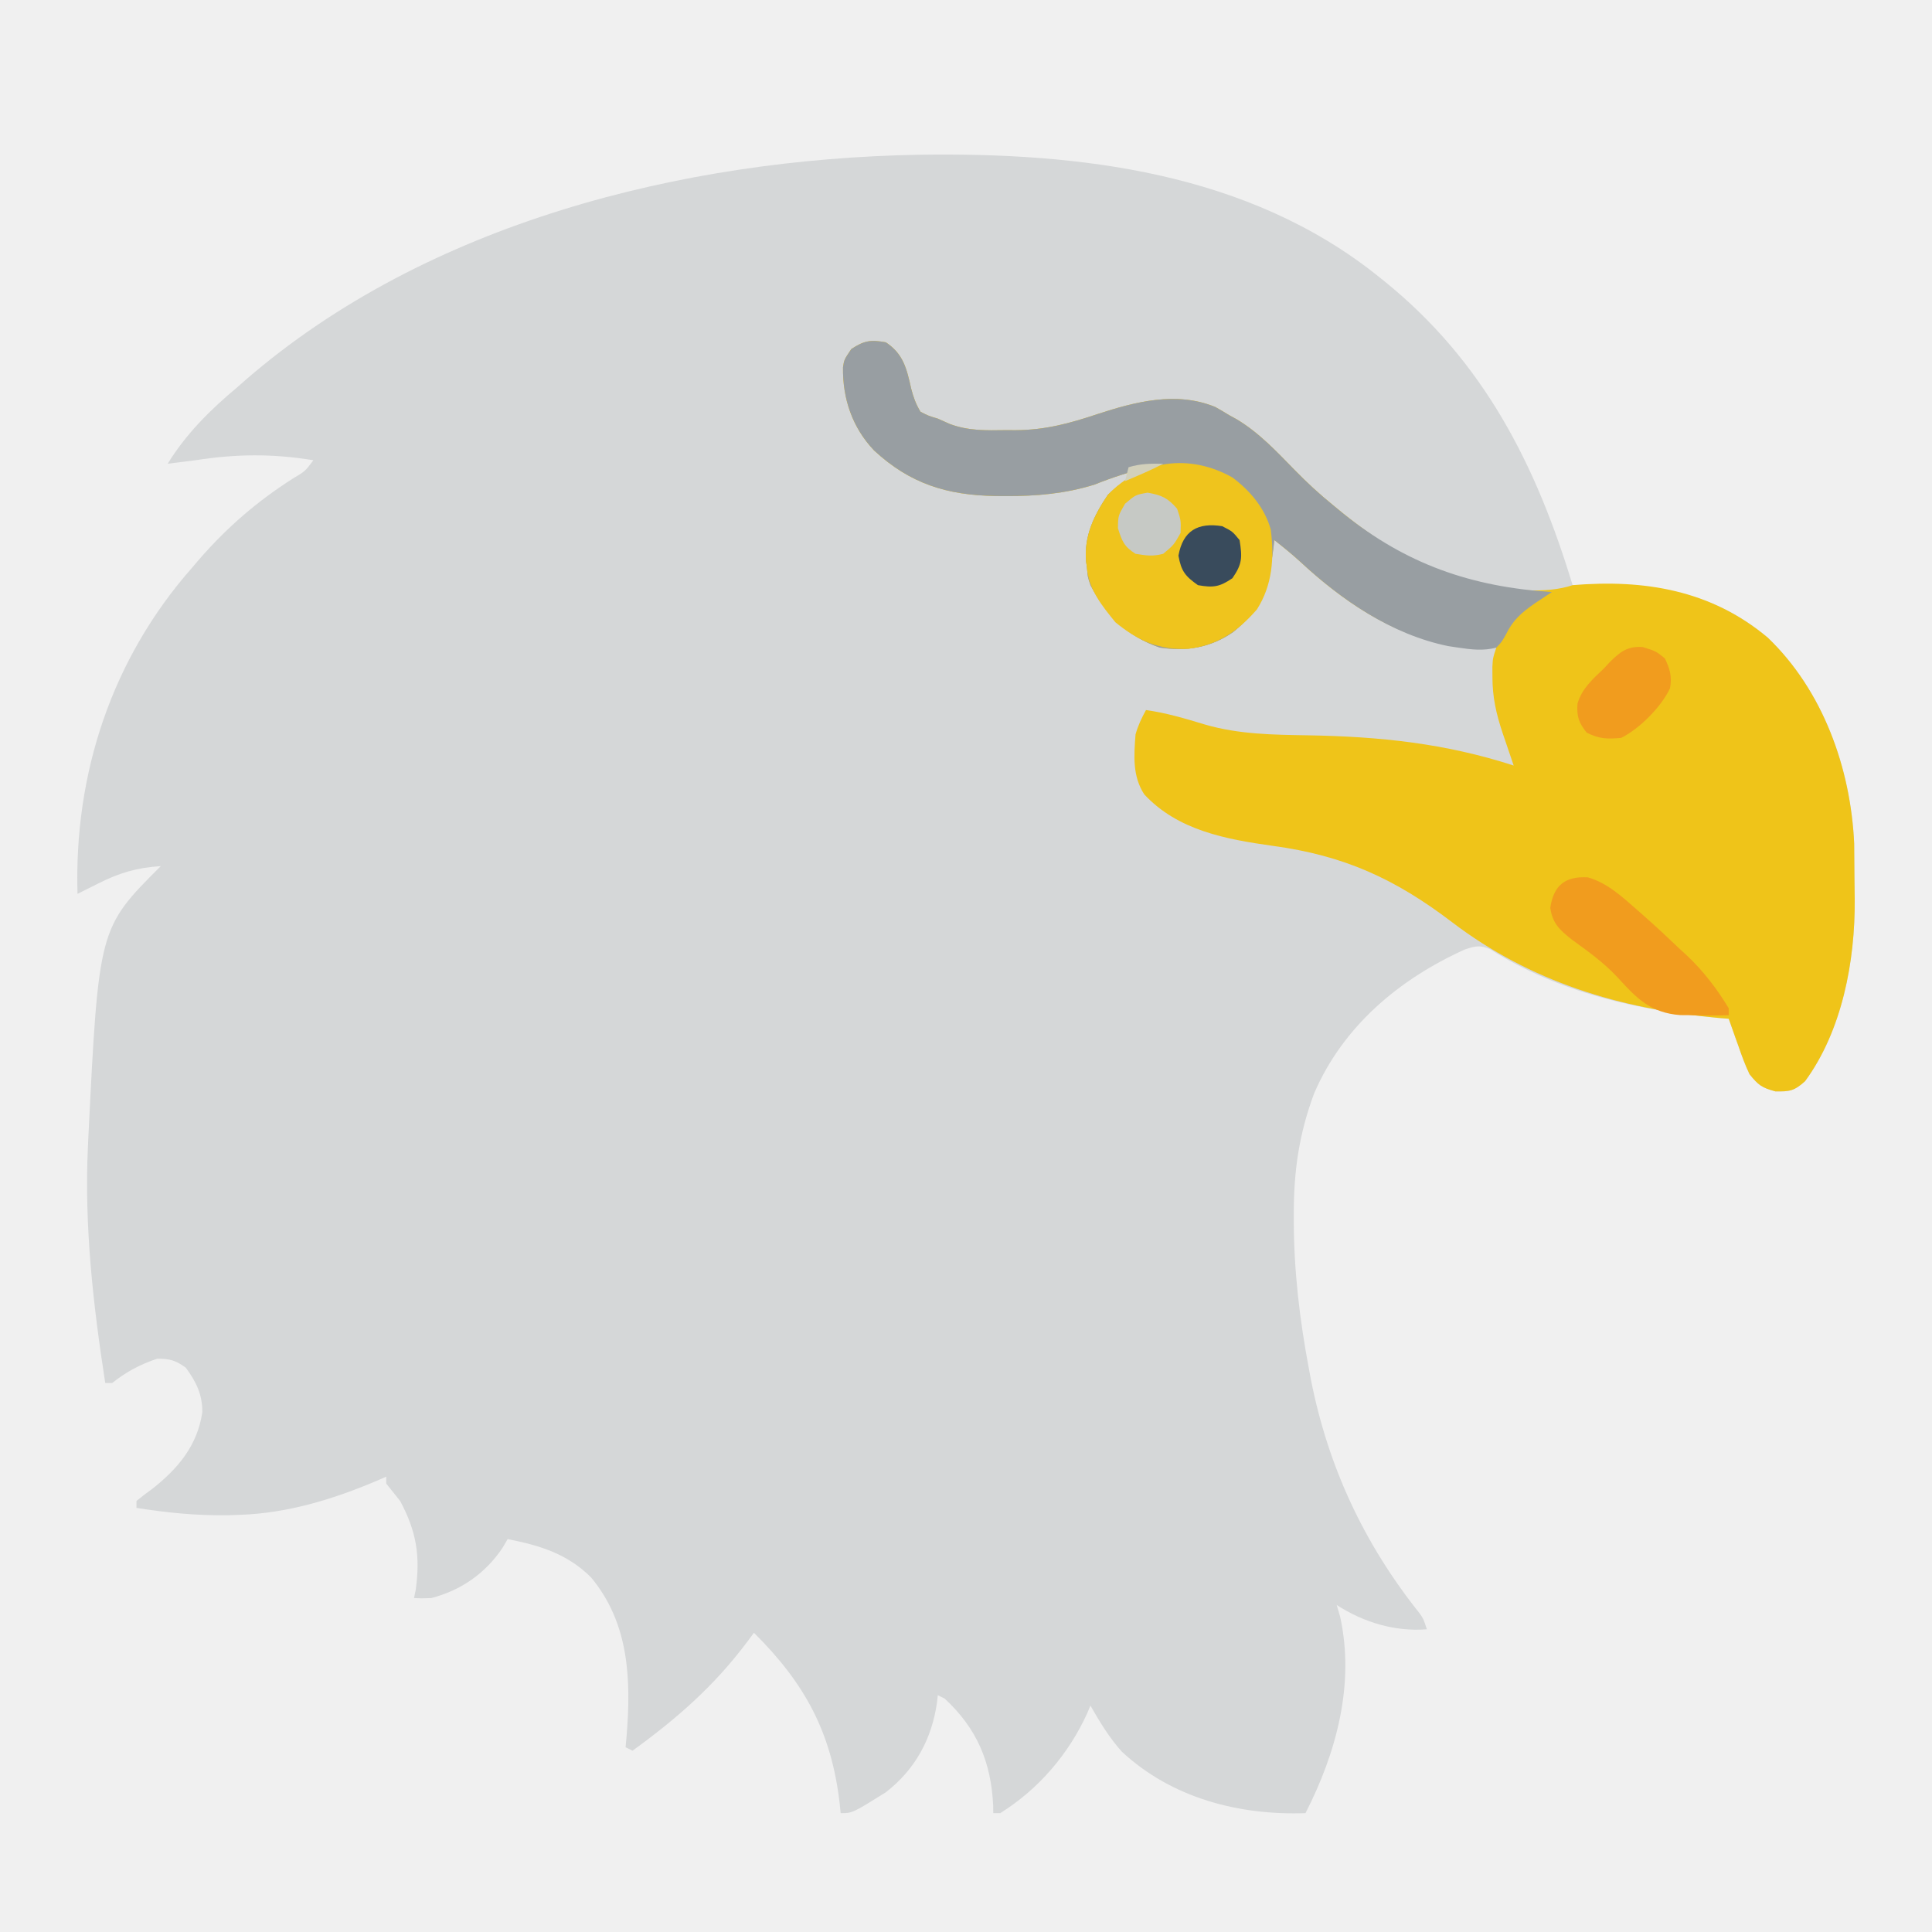
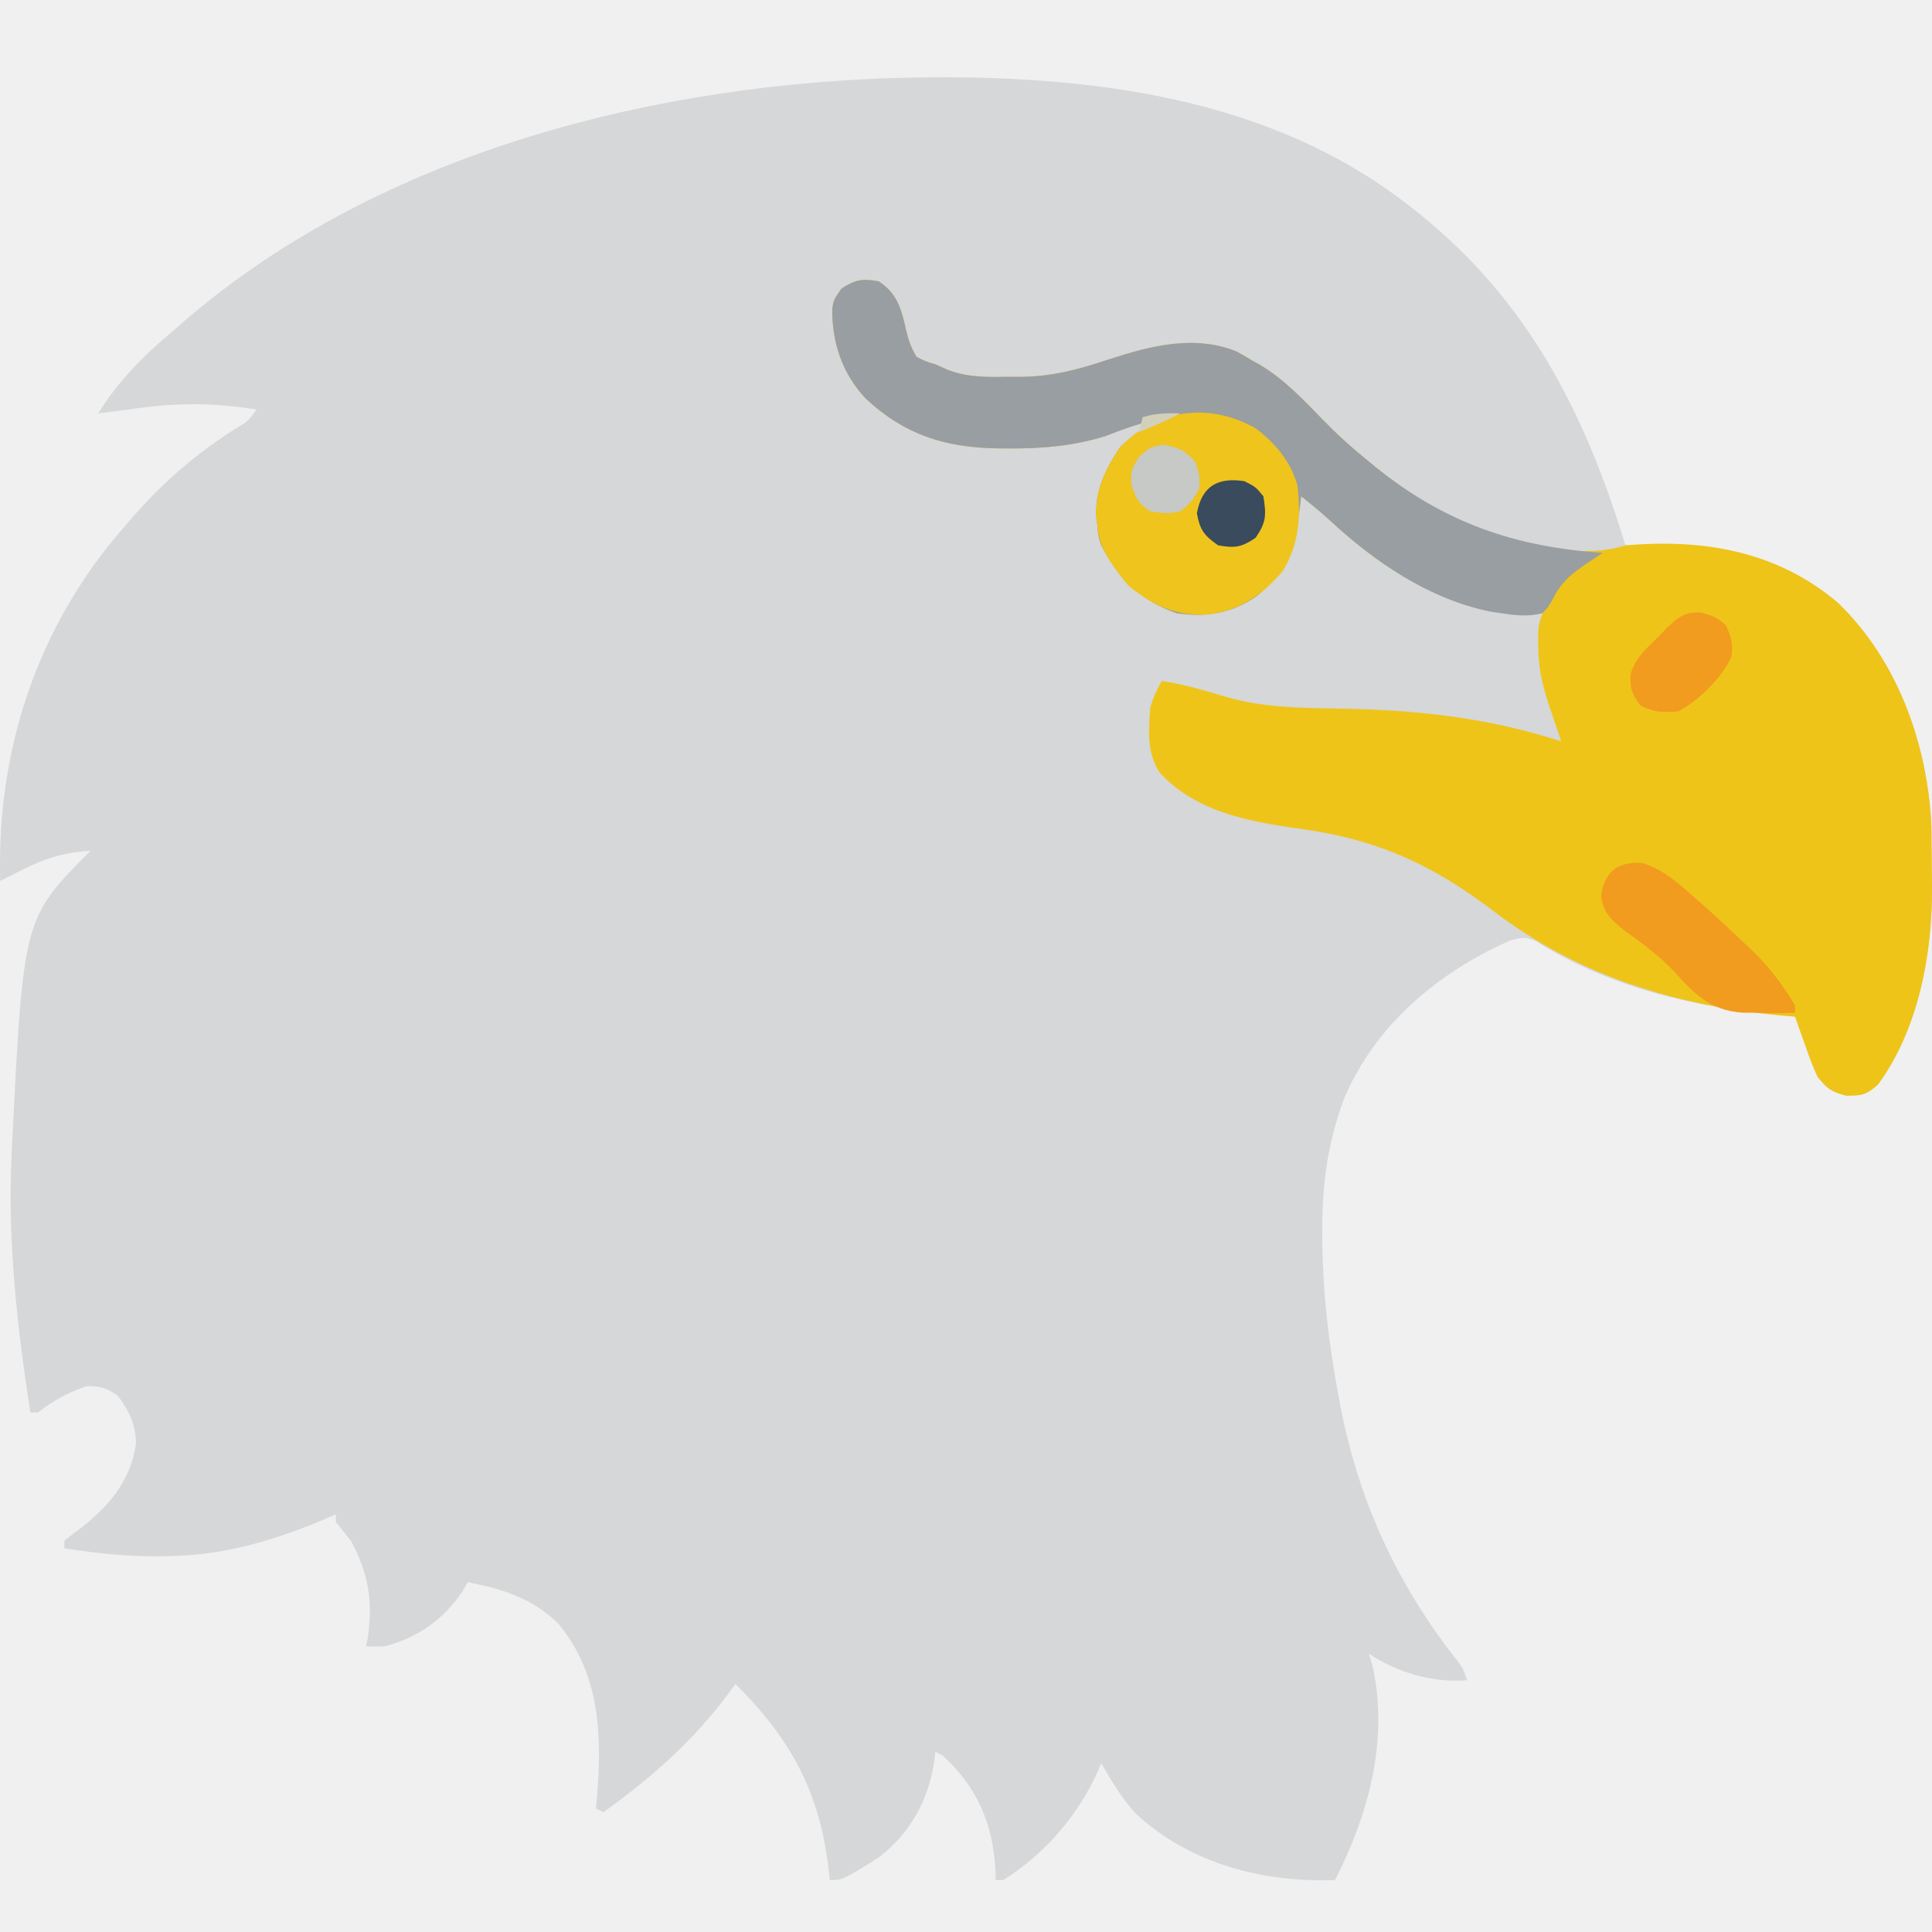
<svg xmlns="http://www.w3.org/2000/svg" width="50" height="50" viewBox="0 0 50 50" fill="none">
-   <path d="M23.767 4.005C27.936 3.94 32.307 4.454 35.672 7.153C35.724 7.195 35.777 7.238 35.832 7.281C38.406 9.364 39.753 12.027 40.699 15.143C40.777 15.14 40.777 15.14 40.857 15.137C42.701 15.08 44.276 15.266 45.749 16.501C47.177 17.871 47.895 19.875 47.985 21.831C47.988 22.127 47.991 22.422 47.992 22.718C47.993 22.906 47.996 23.093 47.999 23.281C48.011 24.869 47.674 26.673 46.714 27.981C46.434 28.231 46.321 28.251 45.945 28.245C45.592 28.149 45.504 28.082 45.277 27.802C45.161 27.561 45.073 27.313 44.986 27.061C44.962 26.994 44.937 26.927 44.913 26.858C44.854 26.694 44.796 26.53 44.739 26.365C44.598 26.354 44.598 26.354 44.455 26.342C42.396 26.153 40.327 25.683 38.561 24.564C38.301 24.453 38.183 24.483 37.916 24.57C36.21 25.339 34.753 26.562 34.007 28.304C33.617 29.354 33.482 30.308 33.483 31.426C33.483 31.517 33.483 31.517 33.483 31.609C33.487 32.903 33.636 34.161 33.876 35.432C33.892 35.519 33.909 35.606 33.925 35.696C34.37 37.961 35.305 39.958 36.741 41.755C36.839 41.897 36.839 41.897 36.928 42.166C36.1 42.231 35.29 41.988 34.594 41.537C34.624 41.639 34.653 41.741 34.684 41.846C35.066 43.594 34.583 45.366 33.786 46.924C32.055 46.984 30.326 46.533 29.035 45.335C28.708 44.973 28.462 44.563 28.22 44.141C28.193 44.206 28.165 44.271 28.137 44.339C27.657 45.395 26.879 46.304 25.886 46.924C25.827 46.924 25.767 46.924 25.706 46.924C25.705 46.859 25.704 46.793 25.703 46.726C25.649 45.599 25.282 44.734 24.45 43.961C24.39 43.932 24.331 43.902 24.27 43.871C24.263 43.932 24.257 43.993 24.25 44.056C24.116 45.003 23.686 45.794 22.924 46.385C22.061 46.924 22.061 46.924 21.756 46.924C21.748 46.839 21.739 46.755 21.73 46.667C21.515 44.823 20.826 43.561 19.512 42.256C19.457 42.33 19.401 42.405 19.344 42.483C18.486 43.629 17.526 44.47 16.37 45.308C16.311 45.278 16.251 45.249 16.19 45.218C16.199 45.124 16.207 45.029 16.216 44.932C16.335 43.461 16.283 42.008 15.296 40.823C14.688 40.214 13.965 39.993 13.138 39.832C13.094 39.907 13.049 39.983 13.003 40.062C12.555 40.724 11.936 41.155 11.163 41.358C10.912 41.367 10.912 41.367 10.714 41.358C10.729 41.287 10.744 41.217 10.759 41.145C10.88 40.27 10.779 39.633 10.355 38.844C10.236 38.694 10.116 38.544 9.996 38.395C9.996 38.336 9.996 38.277 9.996 38.216C9.916 38.25 9.837 38.285 9.755 38.321C8.634 38.797 7.451 39.16 6.225 39.203C6.124 39.207 6.023 39.21 5.919 39.214C5.106 39.228 4.334 39.151 3.532 39.024C3.532 38.964 3.532 38.905 3.532 38.844C3.665 38.735 3.803 38.631 3.942 38.53C4.609 38.005 5.112 37.406 5.236 36.545C5.239 36.087 5.074 35.754 4.806 35.393C4.541 35.205 4.398 35.163 4.071 35.163C3.636 35.305 3.261 35.506 2.904 35.792C2.844 35.792 2.785 35.792 2.724 35.792C2.412 33.788 2.179 31.718 2.275 29.687C2.279 29.605 2.283 29.522 2.286 29.438C2.555 24.02 2.555 24.02 4.161 22.415C3.546 22.454 3.092 22.587 2.545 22.864C2.448 22.912 2.351 22.961 2.251 23.01C2.13 23.071 2.13 23.071 2.006 23.133C1.914 20.018 2.893 17.052 4.969 14.694C5.034 14.618 5.1 14.541 5.167 14.462C5.887 13.638 6.659 12.971 7.58 12.384C7.896 12.197 7.896 12.197 8.111 11.911C7.049 11.738 6.119 11.746 5.058 11.911C4.819 11.943 4.58 11.972 4.34 12.001C4.816 11.227 5.442 10.605 6.136 10.026C6.211 9.96 6.286 9.893 6.364 9.825C11.059 5.763 17.674 4.116 23.767 4.005Z" fill="#D5D7D8" />
-   <path d="M22.925 8.859C23.384 9.162 23.467 9.551 23.582 10.06C23.639 10.283 23.703 10.459 23.822 10.655C24.02 10.759 24.02 10.759 24.271 10.834C24.374 10.88 24.476 10.926 24.582 10.973C25.058 11.151 25.519 11.14 26.022 11.132C26.111 11.132 26.2 11.132 26.292 11.133C27.058 11.127 27.681 10.957 28.401 10.717C29.388 10.395 30.44 10.121 31.448 10.531C31.571 10.599 31.693 10.67 31.812 10.745C31.874 10.779 31.936 10.812 31.999 10.847C32.587 11.198 33.038 11.686 33.513 12.171C33.828 12.494 34.155 12.794 34.506 13.079C34.591 13.149 34.676 13.219 34.764 13.291C35.783 14.108 36.812 14.744 38.096 15.054C38.177 15.074 38.258 15.094 38.342 15.115C39.063 15.271 39.99 15.38 40.7 15.144C42.559 14.988 44.282 15.271 45.75 16.502C47.178 17.872 47.896 19.875 47.986 21.831C47.99 22.127 47.992 22.423 47.993 22.719C47.994 22.906 47.997 23.094 48 23.282C48.012 24.87 47.675 26.673 46.715 27.982C46.436 28.232 46.322 28.252 45.946 28.245C45.593 28.149 45.506 28.083 45.279 27.802C45.163 27.561 45.074 27.314 44.987 27.061C44.963 26.995 44.939 26.928 44.914 26.859C44.855 26.695 44.797 26.53 44.74 26.366C44.599 26.354 44.599 26.354 44.456 26.342C41.929 26.111 39.608 25.413 37.575 23.863C36.101 22.741 34.782 22.14 32.942 21.891C31.724 21.72 30.482 21.492 29.613 20.558C29.304 20.082 29.346 19.553 29.388 19.004C29.456 18.769 29.54 18.591 29.658 18.376C30.183 18.449 30.679 18.598 31.185 18.751C32.065 19.006 32.942 19.015 33.852 19.03C35.715 19.062 37.394 19.236 39.174 19.812C39.142 19.72 39.111 19.628 39.079 19.533C39.038 19.411 38.996 19.289 38.955 19.167C38.924 19.076 38.924 19.076 38.892 18.984C38.723 18.48 38.623 18.043 38.624 17.512C38.624 17.427 38.623 17.343 38.623 17.256C38.635 17.029 38.635 17.029 38.725 16.76C38.666 16.763 38.607 16.766 38.547 16.769C36.64 16.826 34.99 15.785 33.637 14.525C33.425 14.332 33.205 14.153 32.979 13.977C32.971 14.053 32.962 14.128 32.953 14.207C32.83 15.141 32.662 15.754 31.914 16.358C31.333 16.761 30.716 16.863 30.017 16.76C29.166 16.466 28.636 15.929 28.221 15.144C28.148 14.925 28.148 14.925 28.132 14.695C28.124 14.639 28.116 14.583 28.108 14.526C28.054 13.871 28.309 13.345 28.67 12.809C28.99 12.492 29.344 12.287 29.747 12.091C29.255 12.203 28.798 12.352 28.329 12.54C27.572 12.777 26.817 12.842 26.027 12.838C25.937 12.837 25.847 12.837 25.753 12.836C24.507 12.816 23.548 12.517 22.622 11.659C22.058 11.066 21.805 10.317 21.817 9.505C21.847 9.308 21.847 9.308 22.032 9.033C22.366 8.813 22.532 8.789 22.925 8.859Z" fill="#EFC419" />
-   <path d="M22.925 8.859C23.384 9.162 23.467 9.551 23.582 10.06C23.639 10.283 23.703 10.459 23.822 10.655C24.02 10.759 24.02 10.759 24.271 10.834C24.374 10.88 24.476 10.926 24.582 10.973C25.058 11.151 25.519 11.14 26.022 11.132C26.111 11.132 26.2 11.132 26.292 11.133C27.058 11.127 27.681 10.957 28.401 10.717C29.388 10.395 30.44 10.121 31.448 10.531C31.571 10.599 31.693 10.67 31.812 10.745C31.874 10.779 31.936 10.812 31.999 10.847C32.587 11.198 33.038 11.686 33.513 12.171C33.828 12.494 34.155 12.794 34.506 13.079C34.591 13.149 34.676 13.219 34.764 13.291C36.399 14.603 38.065 15.184 40.161 15.323C40.016 15.42 39.87 15.517 39.724 15.613C39.373 15.857 39.154 16.046 38.966 16.434C38.861 16.618 38.861 16.618 38.725 16.76C38.386 16.849 38.081 16.811 37.737 16.76C37.654 16.747 37.57 16.735 37.484 16.722C36.015 16.424 34.715 15.529 33.637 14.525C33.425 14.332 33.205 14.153 32.979 13.977C32.971 14.053 32.962 14.128 32.953 14.207C32.83 15.141 32.662 15.754 31.914 16.358C31.333 16.761 30.716 16.863 30.017 16.76C29.166 16.466 28.636 15.929 28.221 15.144C28.148 14.925 28.148 14.925 28.132 14.695C28.124 14.639 28.116 14.583 28.108 14.526C28.054 13.871 28.309 13.345 28.67 12.809C28.99 12.492 29.344 12.287 29.747 12.091C29.255 12.203 28.798 12.352 28.329 12.54C27.572 12.777 26.817 12.842 26.027 12.838C25.937 12.837 25.847 12.837 25.753 12.836C24.507 12.816 23.548 12.517 22.622 11.659C22.058 11.066 21.805 10.317 21.817 9.505C21.847 9.308 21.847 9.308 22.032 9.033C22.366 8.813 22.532 8.789 22.925 8.859Z" fill="#989EA2" />
-   <path d="M31.901 12.361C32.358 12.706 32.732 13.149 32.888 13.707C32.979 14.439 32.932 15.139 32.529 15.772C32.035 16.34 31.516 16.692 30.77 16.79C30.006 16.833 29.449 16.583 28.865 16.103C28.525 15.685 28.171 15.249 28.13 14.695C28.122 14.639 28.115 14.583 28.107 14.526C28.053 13.87 28.309 13.347 28.669 12.809C29.545 11.889 30.807 11.738 31.901 12.361Z" fill="#EFC41D" />
-   <path d="M41.093 22.706C41.611 22.852 42.007 23.232 42.405 23.58C42.452 23.621 42.499 23.663 42.548 23.705C42.866 23.986 43.175 24.275 43.482 24.568C43.574 24.652 43.574 24.652 43.667 24.738C44.09 25.139 44.439 25.595 44.739 26.094C44.739 26.153 44.739 26.212 44.739 26.273C44.409 26.285 44.081 26.282 43.751 26.273C43.663 26.273 43.575 26.272 43.484 26.271C42.723 26.213 42.362 25.844 41.875 25.308C41.517 24.919 41.1 24.622 40.673 24.312C40.359 24.063 40.181 23.897 40.121 23.496C40.206 22.905 40.516 22.672 41.093 22.706Z" fill="#F19C1E" />
-   <path d="M42.512 16.745C42.855 16.852 42.855 16.852 43.085 17.037C43.218 17.31 43.274 17.506 43.221 17.809C42.998 18.29 42.434 18.857 41.957 19.096C41.6 19.13 41.386 19.125 41.065 18.961C40.858 18.71 40.803 18.538 40.825 18.212C40.936 17.822 41.222 17.573 41.508 17.3C41.56 17.245 41.611 17.19 41.664 17.132C41.935 16.863 42.121 16.72 42.512 16.745Z" fill="#F19C1E" />
-   <path d="M31.631 13.618C31.895 13.752 31.895 13.752 32.08 13.977C32.151 14.425 32.153 14.59 31.895 14.964C31.562 15.191 31.399 15.214 31.003 15.144C30.672 14.911 30.57 14.781 30.498 14.381C30.614 13.733 31 13.516 31.631 13.618Z" fill="#394B5C" />
-   <path d="M29.7 12.75C30.068 12.816 30.218 12.884 30.463 13.165C30.564 13.468 30.564 13.468 30.553 13.794C30.379 14.102 30.379 14.102 30.104 14.332C29.829 14.404 29.679 14.379 29.386 14.332C29.09 14.143 29.037 14.005 28.932 13.67C28.937 13.345 28.937 13.345 29.117 13.036C29.386 12.806 29.386 12.806 29.7 12.75Z" fill="#C6C9C5" />
-   <path d="M30.105 12.002C29.783 12.17 29.451 12.31 29.117 12.451C29.147 12.333 29.176 12.214 29.207 12.092C29.51 11.999 29.788 11.995 30.105 12.002Z" fill="#D2D0BB" />
+   <g clip-path="url(#clip0_1_3059)">
+     <path d="M23.66 2.006C28.191 1.935 32.943 2.494 36.599 5.427C36.657 5.473 36.714 5.519 36.774 5.567C39.572 7.83 41.036 10.725 42.064 14.112C42.149 14.109 42.149 14.109 42.236 14.106C44.24 14.043 45.952 14.245 47.553 15.588C49.105 17.078 49.886 19.255 49.984 21.381C49.987 21.703 49.99 22.024 49.991 22.346C49.992 22.55 49.995 22.754 49.998 22.958C50.012 24.684 49.646 26.644 48.602 28.066C48.298 28.338 48.175 28.36 47.766 28.353C47.383 28.248 47.287 28.176 47.04 27.871C46.914 27.61 46.818 27.34 46.723 27.066C46.697 26.993 46.671 26.921 46.644 26.846C46.58 26.667 46.517 26.489 46.455 26.31C46.302 26.297 46.302 26.297 46.146 26.284C43.909 26.079 41.659 25.569 39.74 24.352C39.458 24.231 39.33 24.264 39.039 24.358C37.184 25.195 35.601 26.524 34.79 28.417C34.366 29.558 34.219 30.595 34.221 31.811C34.221 31.909 34.221 31.909 34.221 32.01C34.225 33.416 34.387 34.783 34.648 36.166C34.665 36.26 34.683 36.354 34.702 36.452C35.185 38.914 36.201 41.085 37.762 43.038C37.868 43.192 37.868 43.192 37.965 43.484C37.065 43.555 36.184 43.291 35.428 42.801C35.461 42.912 35.493 43.023 35.526 43.137C35.941 45.037 35.416 46.963 34.55 48.656C32.668 48.721 30.79 48.231 29.386 46.929C29.03 46.536 28.763 46.09 28.5 45.631C28.47 45.702 28.44 45.773 28.41 45.846C27.887 46.994 27.042 47.983 25.963 48.656C25.899 48.656 25.834 48.656 25.768 48.656C25.766 48.585 25.765 48.514 25.764 48.441C25.706 47.216 25.306 46.276 24.402 45.436C24.337 45.404 24.273 45.372 24.206 45.338C24.199 45.405 24.192 45.471 24.184 45.539C24.039 46.568 23.572 47.428 22.743 48.071C21.805 48.656 21.805 48.656 21.474 48.656C21.465 48.564 21.455 48.472 21.445 48.377C21.212 46.373 20.463 45.001 19.035 43.582C18.974 43.663 18.914 43.745 18.852 43.829C17.92 45.075 16.876 45.989 15.619 46.9C15.555 46.868 15.491 46.835 15.424 46.802C15.434 46.699 15.443 46.597 15.452 46.491C15.582 44.892 15.524 43.313 14.452 42.024C13.791 41.363 13.005 41.123 12.107 40.947C12.058 41.03 12.01 41.112 11.96 41.197C11.473 41.918 10.8 42.386 9.96 42.606C9.686 42.616 9.686 42.616 9.472 42.606C9.488 42.53 9.504 42.453 9.521 42.374C9.652 41.424 9.542 40.731 9.081 39.874C8.952 39.711 8.822 39.548 8.691 39.386C8.691 39.322 8.691 39.257 8.691 39.191C8.605 39.228 8.518 39.266 8.429 39.305C7.211 39.823 5.925 40.218 4.593 40.264C4.483 40.268 4.373 40.272 4.26 40.276C3.376 40.291 2.537 40.208 1.665 40.069C1.665 40.005 1.665 39.94 1.665 39.874C1.81 39.755 1.959 39.642 2.111 39.532C2.836 38.962 3.382 38.311 3.518 37.375C3.521 36.877 3.342 36.515 3.05 36.123C2.762 35.918 2.607 35.873 2.251 35.873C1.778 36.028 1.371 36.245 0.982 36.556C0.918 36.556 0.853 36.556 0.787 36.556C0.448 34.378 0.194 32.128 0.299 29.92C0.303 29.831 0.307 29.742 0.311 29.65C0.604 23.761 0.604 23.761 2.348 22.016C1.68 22.059 1.187 22.203 0.592 22.504C0.487 22.557 0.381 22.609 0.273 22.663C0.141 22.73 0.141 22.73 0.006 22.797C-0.094 19.41 0.97 16.187 3.227 13.624C3.298 13.541 3.369 13.458 3.443 13.372C4.226 12.476 5.064 11.751 6.065 11.114C6.409 10.91 6.409 10.91 6.642 10.599C5.488 10.411 4.477 10.42 3.324 10.599C3.064 10.633 2.804 10.665 2.544 10.697C3.061 9.856 3.741 9.179 4.495 8.55C4.577 8.478 4.659 8.406 4.743 8.332C9.847 3.917 17.037 2.127 23.66 2.006Z" fill="#D5D7D8" />
+     <path d="M22.744 7.282C23.243 7.611 23.334 8.034 23.459 8.587C23.521 8.829 23.59 9.021 23.72 9.234C23.935 9.347 23.935 9.347 24.208 9.429C24.319 9.478 24.431 9.528 24.546 9.579C25.063 9.773 25.564 9.761 26.111 9.752C26.208 9.752 26.305 9.753 26.404 9.753C27.236 9.747 27.914 9.562 28.697 9.301C29.769 8.951 30.913 8.654 32.008 9.099C32.142 9.173 32.275 9.25 32.405 9.331C32.472 9.368 32.539 9.405 32.608 9.443C33.247 9.824 33.737 10.354 34.253 10.882C34.596 11.233 34.951 11.559 35.332 11.868C35.425 11.944 35.518 12.02 35.613 12.099C36.72 12.987 37.839 13.678 39.235 14.015C39.323 14.037 39.411 14.059 39.502 14.081C40.286 14.251 41.294 14.37 42.065 14.113C44.086 13.943 45.959 14.251 47.554 15.589C49.107 17.078 49.887 19.256 49.985 21.382C49.989 21.703 49.992 22.025 49.993 22.346C49.994 22.55 49.997 22.754 50 22.958C50.013 24.685 49.647 26.645 48.603 28.067C48.3 28.339 48.176 28.361 47.767 28.354C47.384 28.249 47.289 28.177 47.042 27.872C46.916 27.61 46.82 27.341 46.725 27.067C46.699 26.994 46.672 26.922 46.645 26.846C46.581 26.668 46.519 26.489 46.456 26.311C46.303 26.298 46.303 26.298 46.148 26.285C43.402 26.034 40.878 25.275 38.668 23.59C37.066 22.37 35.633 21.718 33.633 21.447C32.308 21.261 30.958 21.014 30.014 19.998C29.678 19.48 29.724 18.905 29.77 18.309C29.843 18.053 29.935 17.86 30.063 17.626C30.634 17.706 31.172 17.868 31.723 18.034C32.679 18.311 33.632 18.32 34.621 18.337C36.646 18.372 38.472 18.56 40.406 19.187C40.372 19.087 40.338 18.987 40.303 18.884C40.258 18.751 40.213 18.618 40.168 18.486C40.135 18.387 40.135 18.387 40.1 18.287C39.916 17.739 39.807 17.264 39.809 16.686C39.808 16.595 39.808 16.503 39.808 16.408C39.821 16.162 39.821 16.162 39.918 15.869C39.855 15.873 39.791 15.876 39.725 15.879C37.652 15.941 35.859 14.81 34.388 13.441C34.157 13.231 33.918 13.036 33.673 12.844C33.664 12.927 33.654 13.009 33.644 13.094C33.51 14.109 33.328 14.777 32.515 15.432C31.883 15.87 31.213 15.982 30.453 15.869C29.528 15.55 28.952 14.966 28.501 14.113C28.422 13.875 28.422 13.875 28.404 13.625C28.395 13.564 28.387 13.504 28.379 13.441C28.32 12.729 28.597 12.158 28.989 11.575C29.337 11.23 29.722 11.007 30.16 10.795C29.625 10.916 29.128 11.078 28.618 11.283C27.795 11.54 26.975 11.611 26.117 11.606C26.019 11.605 25.92 11.605 25.819 11.604C24.464 11.582 23.422 11.258 22.415 10.325C21.802 9.68 21.527 8.866 21.54 7.984C21.573 7.77 21.573 7.77 21.774 7.471C22.137 7.232 22.317 7.206 22.744 7.282Z" fill="#EFC419" />
+     <path d="M22.744 7.282C23.243 7.611 23.334 8.034 23.459 8.587C23.521 8.829 23.59 9.021 23.72 9.234C23.935 9.347 23.935 9.347 24.208 9.429C24.319 9.478 24.431 9.528 24.546 9.579C25.063 9.773 25.564 9.761 26.111 9.752C26.208 9.752 26.305 9.753 26.404 9.753C27.236 9.747 27.914 9.562 28.697 9.301C29.769 8.951 30.913 8.654 32.008 9.099C32.142 9.173 32.275 9.25 32.405 9.331C32.472 9.368 32.539 9.405 32.608 9.443C33.247 9.824 33.737 10.354 34.253 10.882C34.596 11.233 34.951 11.559 35.332 11.868C35.425 11.944 35.518 12.02 35.613 12.099C37.391 13.525 39.201 14.157 41.48 14.308C41.322 14.413 41.163 14.518 41.005 14.623C40.623 14.889 40.385 15.093 40.181 15.515C40.066 15.715 40.066 15.715 39.918 15.869C39.55 15.966 39.218 15.925 38.845 15.869C38.754 15.856 38.663 15.842 38.57 15.828C36.972 15.504 35.56 14.532 34.388 13.441C34.157 13.231 33.918 13.036 33.673 12.844C33.664 12.927 33.654 13.009 33.644 13.094C33.51 14.109 33.328 14.777 32.515 15.432C31.883 15.87 31.213 15.982 30.453 15.869C29.528 15.55 28.952 14.966 28.501 14.113C28.422 13.875 28.422 13.875 28.404 13.625C28.395 13.564 28.387 13.504 28.379 13.441C28.32 12.729 28.597 12.158 28.989 11.575C29.337 11.23 29.722 11.007 30.16 10.795C29.625 10.916 29.128 11.078 28.618 11.283C27.795 11.54 26.975 11.611 26.117 11.606C26.019 11.605 25.92 11.605 25.819 11.604C24.464 11.582 23.422 11.258 22.415 10.325C21.802 9.68 21.527 8.866 21.54 7.984C21.573 7.77 21.573 7.77 21.774 7.471C22.137 7.232 22.317 7.206 22.744 7.282Z" fill="#989EA2" />
+     <path d="M32.501 11.088C32.998 11.463 33.404 11.945 33.574 12.551C33.673 13.347 33.621 14.108 33.184 14.796C32.647 15.413 32.083 15.795 31.272 15.902C30.442 15.949 29.836 15.677 29.201 15.155C28.831 14.701 28.446 14.227 28.402 13.625C28.394 13.564 28.386 13.503 28.377 13.441C28.318 12.728 28.597 12.159 28.988 11.575C29.941 10.575 31.312 10.41 32.501 11.088Z" fill="#EFC41D" />
+     <path d="M42.492 22.333C43.056 22.491 43.485 22.904 43.918 23.283C43.969 23.328 44.021 23.372 44.074 23.419C44.419 23.724 44.755 24.038 45.089 24.356C45.189 24.448 45.189 24.448 45.29 24.542C45.749 24.977 46.129 25.472 46.455 26.015C46.455 26.079 46.455 26.144 46.455 26.21C46.096 26.223 45.74 26.22 45.382 26.21C45.286 26.209 45.19 26.209 45.091 26.208C44.264 26.145 43.872 25.744 43.342 25.161C42.954 24.738 42.499 24.416 42.036 24.078C41.695 23.807 41.501 23.627 41.436 23.191C41.528 22.549 41.865 22.295 42.492 22.333Z" fill="#F19C1E" />
+     <path d="M44.035 15.853C44.407 15.969 44.407 15.969 44.657 16.17C44.803 16.467 44.862 16.68 44.806 17.01C44.563 17.532 43.95 18.149 43.431 18.409C43.044 18.445 42.811 18.441 42.462 18.262C42.236 17.989 42.177 17.802 42.2 17.447C42.321 17.024 42.633 16.754 42.943 16.457C42.999 16.397 43.056 16.337 43.113 16.274C43.407 15.981 43.609 15.826 44.035 15.853Z" fill="#F19C1E" />
+     <path d="M32.208 12.454C32.495 12.6 32.495 12.6 32.696 12.844C32.773 13.331 32.774 13.511 32.495 13.918C32.132 14.165 31.956 14.19 31.525 14.113C31.165 13.86 31.054 13.719 30.976 13.283C31.102 12.579 31.521 12.344 32.208 12.454Z" fill="#394B5C" />
+     <path d="M30.109 11.511C30.509 11.582 30.672 11.656 30.938 11.962C31.048 12.291 31.048 12.291 31.036 12.645C30.847 12.981 30.847 12.981 30.548 13.231C30.249 13.308 30.086 13.281 29.767 13.231C29.446 13.025 29.388 12.875 29.273 12.511C29.28 12.157 29.28 12.157 29.475 11.822C29.767 11.572 29.767 11.572 30.109 11.511Z" fill="#C6C9C5" />
+     <path d="M30.549 10.698C30.198 10.88 29.838 11.033 29.475 11.186C29.507 11.057 29.539 10.928 29.573 10.796C29.902 10.694 30.205 10.69 30.549 10.698Z" fill="#D2D0BB" />
+   </g>
+   <defs>
+     <clipPath id="clip0_1_3059">
+       <rect width="50" height="50" fill="white" />
+     </clipPath>
+   </defs>
</svg>
